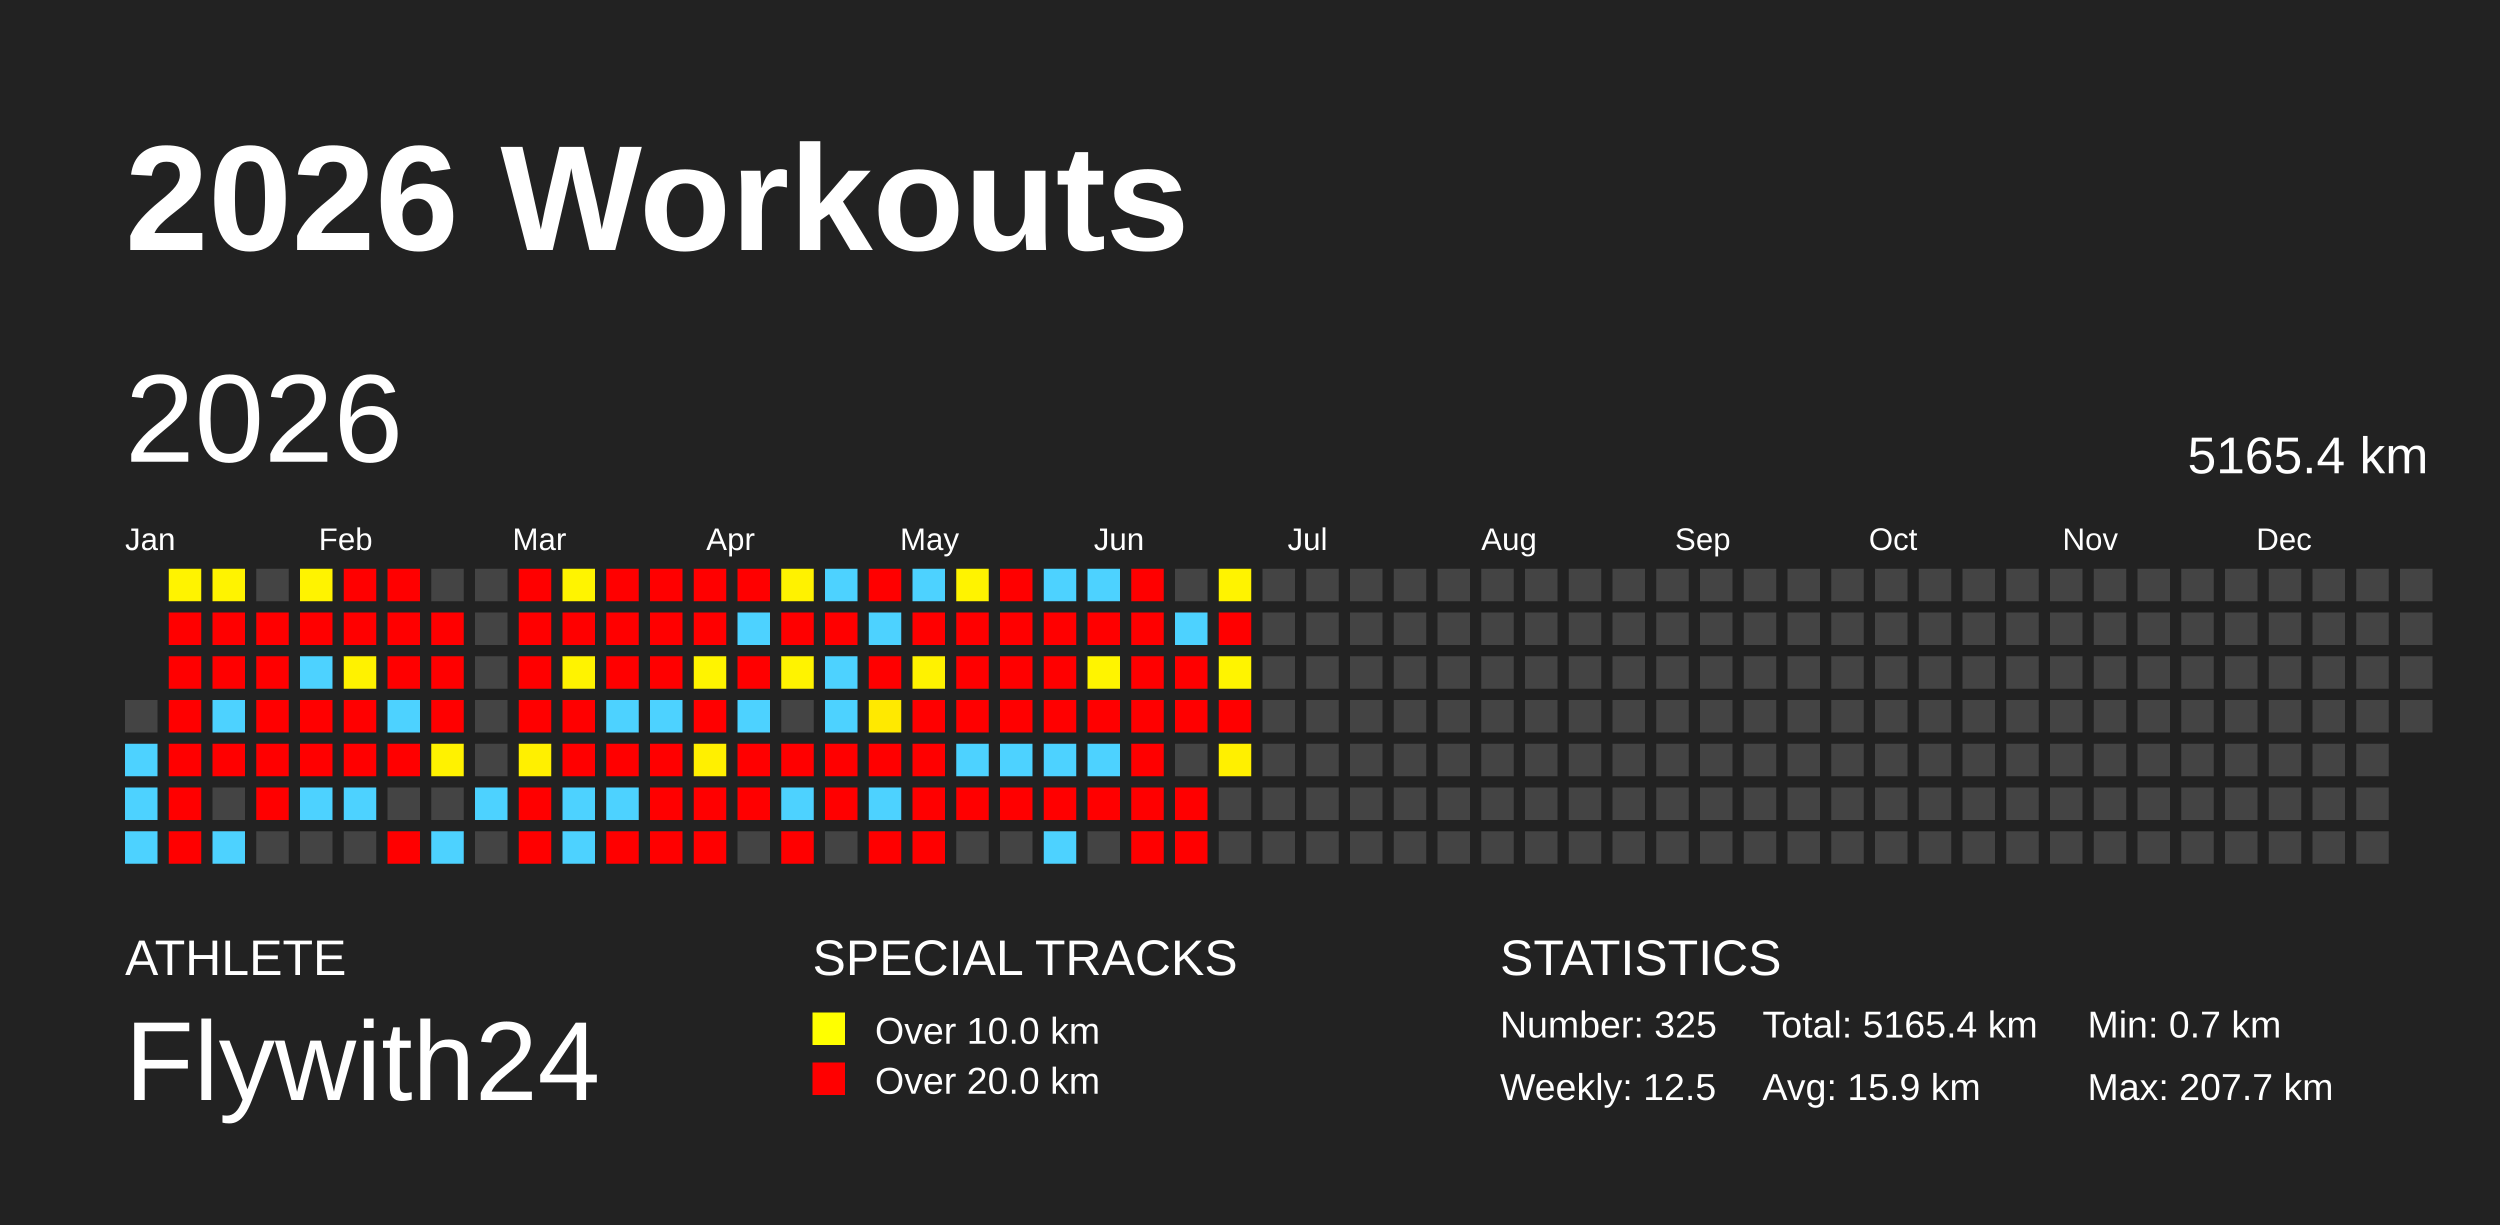
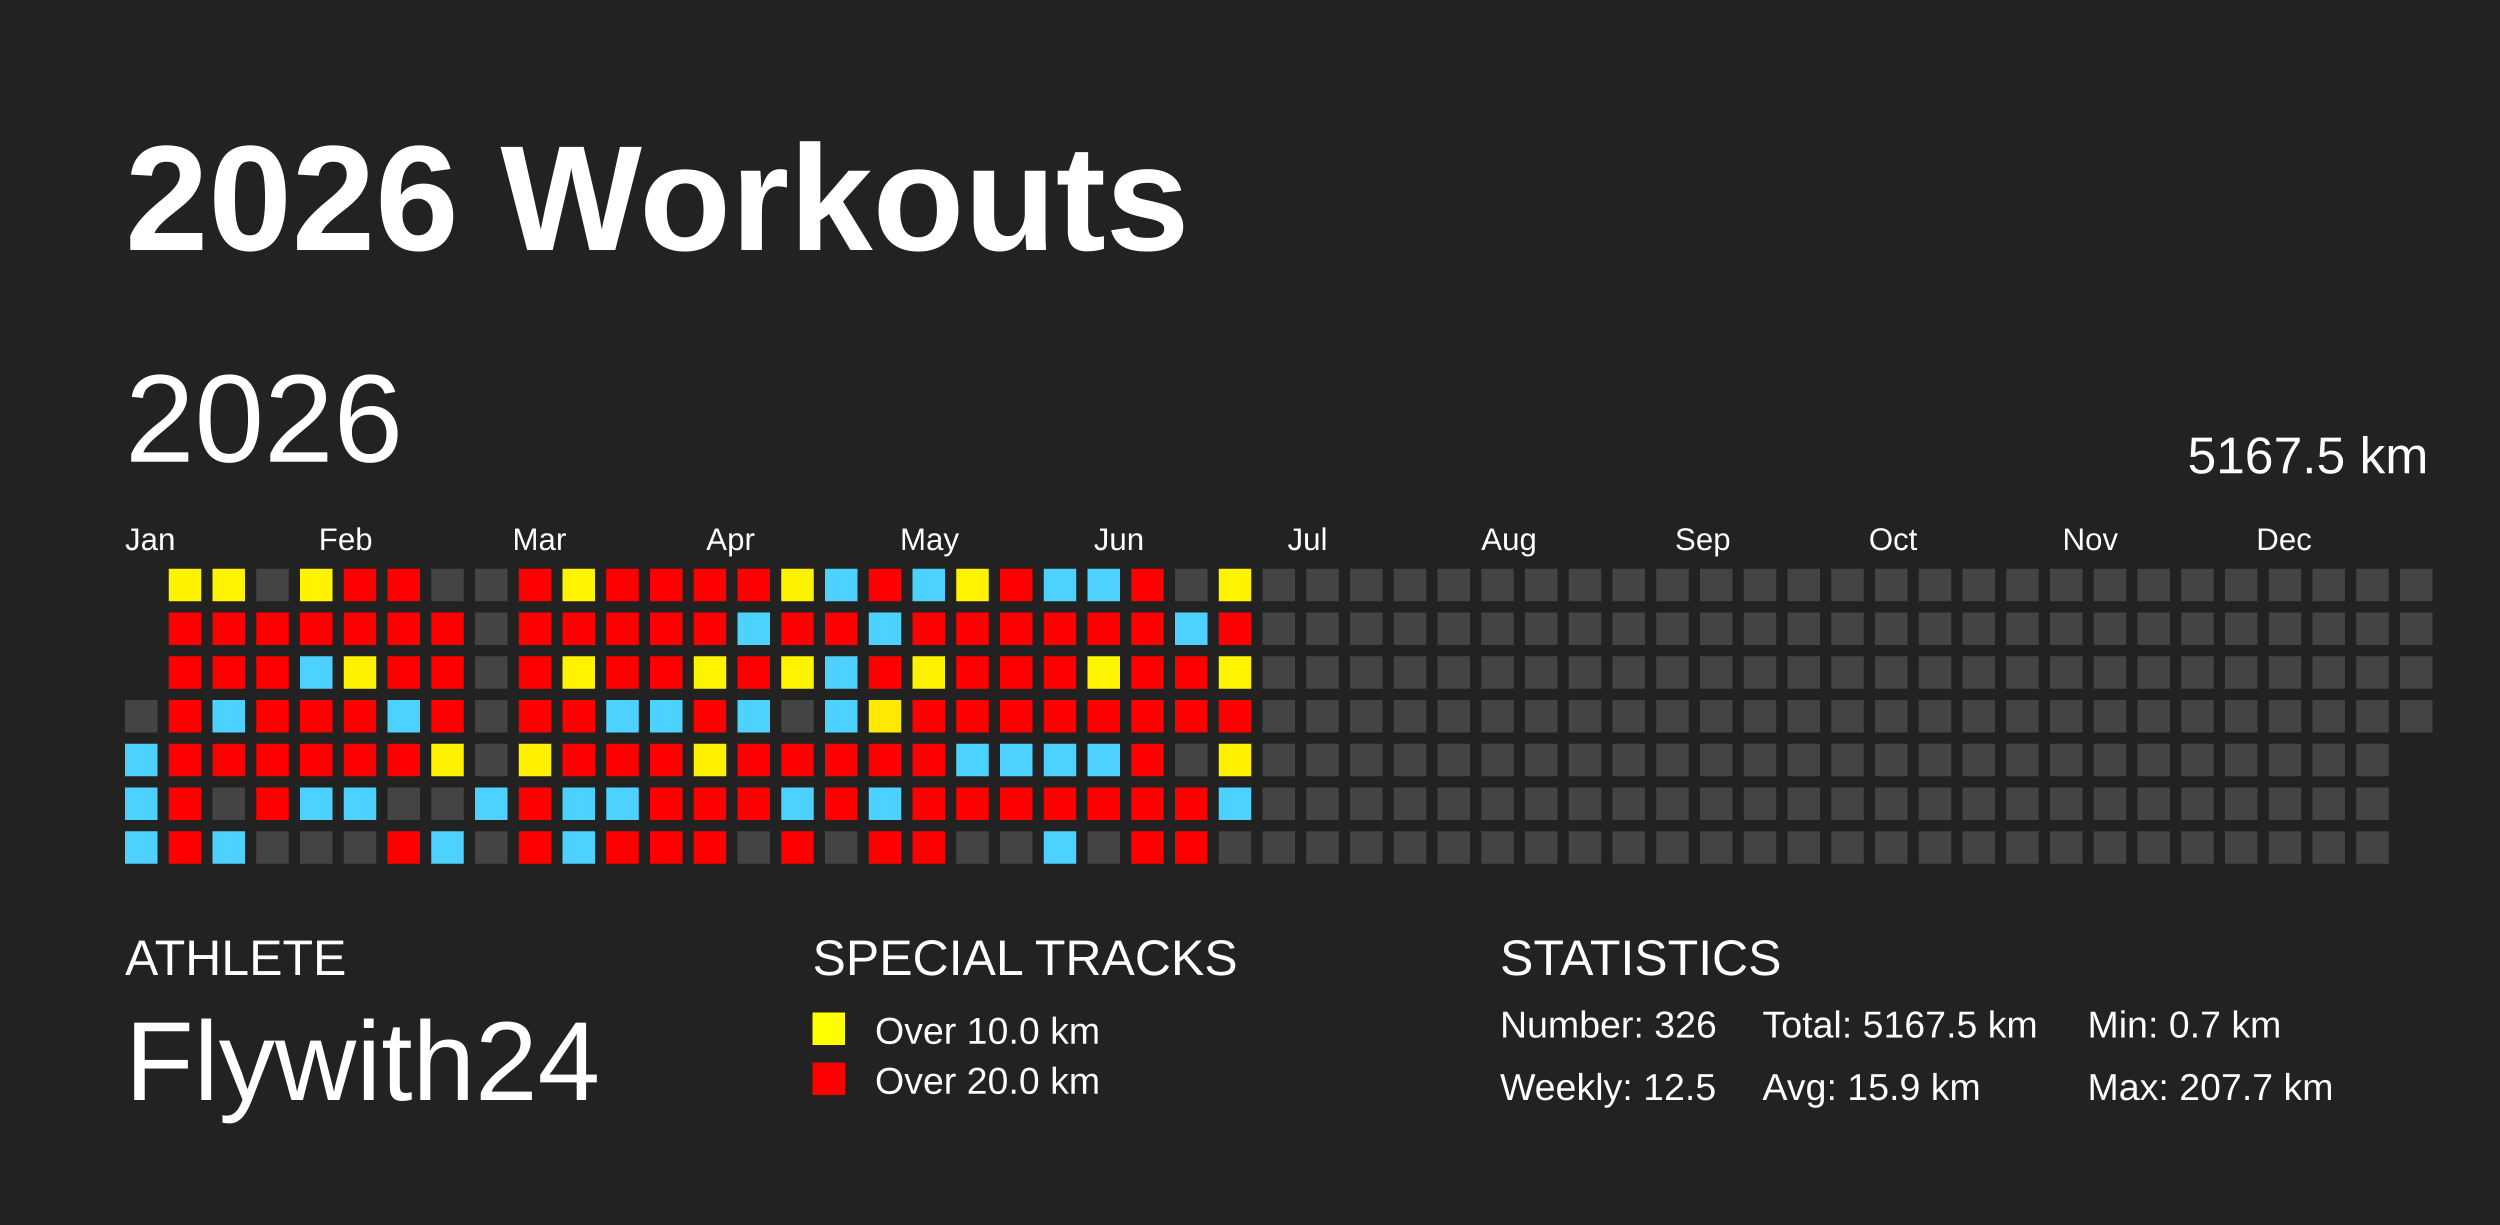
<svg xmlns="http://www.w3.org/2000/svg" baseProfile="full" height="98mm" version="1.1" viewBox="0,0,200,98" width="200mm">
  <defs />
  <rect fill="#222222" height="98" width="200" x="0" y="0" />
  <text fill="#FFFFFF" style="font-size:12px; font-family:Arial; font-weight:bold;" x="10" y="20">2026 Workouts</text>
  <text fill="#FFFFFF" style="font-size:4px; font-family:Arial" x="10" y="78">ATHLETE</text>
  <text fill="#FFFFFF" style="font-size:9px; font-family:Arial" x="10" y="88">Flywith24</text>
  <text fill="#FFFFFF" style="font-size:4px; font-family:Arial" x="65" y="78">SPECIAL TRACKS</text>
  <rect fill="yellow" height="2.6" width="2.6" x="65" y="81" />
  <text fill="#FFFFFF" style="font-size:3px; font-family:Arial" x="70" y="83.5">Over 10.0 km</text>
  <rect fill="red" height="2.6" width="2.6" x="65" y="85" />
  <text fill="#FFFFFF" style="font-size:3px; font-family:Arial" x="70" y="87.5">Over 20.0 km</text>
  <text fill="#FFFFFF" style="font-size:4px; font-family:Arial" x="120" y="78">STATISTICS</text>
-   <text fill="#FFFFFF" style="font-size:3px; font-family:Arial" x="120" y="83">Number: 325</text>
+   <text fill="#FFFFFF" style="font-size:3px; font-family:Arial" x="120" y="83">Number: 326</text>
  <text fill="#FFFFFF" style="font-size:3px; font-family:Arial" x="120" y="88">Weekly: 12.5</text>
-   <text fill="#FFFFFF" style="font-size:3px; font-family:Arial" x="141" y="83">Total: 5165.4 km</text>
+   <text fill="#FFFFFF" style="font-size:3px; font-family:Arial" x="141" y="83">Total: 5167.5 km</text>
  <text fill="#FFFFFF" style="font-size:3px; font-family:Arial" x="141" y="88">Avg: 15.9 km</text>
  <text fill="#FFFFFF" style="font-size:3px; font-family:Arial" x="167" y="83">Min: 0.7 km</text>
  <text fill="#FFFFFF" style="font-size:3px; font-family:Arial" x="167" y="88">Max: 207.7 km</text>
  <text dominant-baseline="hanging" fill="#FFFFFF" style="font-size:10.0px; font-family:Arial;" x="10" y="30">2026</text>
-   <text dominant-baseline="hanging" fill="#FFFFFF" style="font-size:4.125px; font-family:Arial;" x="175" y="35">5165.4 km</text>
+   <text dominant-baseline="hanging" fill="#FFFFFF" style="font-size:4.125px; font-family:Arial;" x="175" y="35">5167.5 km</text>
  <text fill="#FFFFFF" style="font-size:2.5px; font-family:Arial" x="10.0" y="44">Jan</text>
  <text fill="#FFFFFF" style="font-size:2.5px; font-family:Arial" x="25.5" y="44">Feb</text>
  <text fill="#FFFFFF" style="font-size:2.5px; font-family:Arial" x="41.0" y="44">Mar</text>
  <text fill="#FFFFFF" style="font-size:2.5px; font-family:Arial" x="56.5" y="44">Apr</text>
  <text fill="#FFFFFF" style="font-size:2.5px; font-family:Arial" x="72.0" y="44">May</text>
  <text fill="#FFFFFF" style="font-size:2.5px; font-family:Arial" x="87.5" y="44">Jun</text>
  <text fill="#FFFFFF" style="font-size:2.5px; font-family:Arial" x="103.0" y="44">Jul</text>
  <text fill="#FFFFFF" style="font-size:2.5px; font-family:Arial" x="118.5" y="44">Aug</text>
  <text fill="#FFFFFF" style="font-size:2.5px; font-family:Arial" x="134.0" y="44">Sep</text>
  <text fill="#FFFFFF" style="font-size:2.5px; font-family:Arial" x="149.5" y="44">Oct</text>
  <text fill="#FFFFFF" style="font-size:2.5px; font-family:Arial" x="165.0" y="44">Nov</text>
  <text fill="#FFFFFF" style="font-size:2.5px; font-family:Arial" x="180.5" y="44">Dec</text>
  <rect fill="#444444" height="2.6" width="2.6" x="10.0" y="56.0" />
  <rect fill="#4dd2ff" height="2.6" width="2.6" x="10.0" y="59.5" />
  <rect fill="#4dd2ff" height="2.6" width="2.6" x="10.0" y="63.0" />
  <rect fill="#4dd2ff" height="2.6" width="2.6" x="10.0" y="66.5" />
  <rect fill="#fff300" height="2.6" width="2.6" x="13.5" y="45.5" />
  <rect fill="red" height="2.6" width="2.6" x="13.5" y="49.0" />
  <rect fill="red" height="2.6" width="2.6" x="13.5" y="52.5" />
  <rect fill="red" height="2.6" width="2.6" x="13.5" y="56.0" />
  <rect fill="red" height="2.6" width="2.6" x="13.5" y="59.5" />
  <rect fill="red" height="2.6" width="2.6" x="13.5" y="63.0" />
  <rect fill="red" height="2.6" width="2.6" x="13.5" y="66.5" />
  <rect fill="#fff300" height="2.6" width="2.6" x="17.0" y="45.5" />
  <rect fill="red" height="2.6" width="2.6" x="17.0" y="49.0" />
  <rect fill="red" height="2.6" width="2.6" x="17.0" y="52.5" />
  <rect fill="#4dd2ff" height="2.6" width="2.6" x="17.0" y="56.0" />
  <rect fill="red" height="2.6" width="2.6" x="17.0" y="59.5" />
  <rect fill="#444444" height="2.6" width="2.6" x="17.0" y="63.0" />
  <rect fill="#4dd2ff" height="2.6" width="2.6" x="17.0" y="66.5" />
  <rect fill="#444444" height="2.6" width="2.6" x="20.5" y="45.5" />
  <rect fill="red" height="2.6" width="2.6" x="20.5" y="49.0" />
  <rect fill="red" height="2.6" width="2.6" x="20.5" y="52.5" />
  <rect fill="red" height="2.6" width="2.6" x="20.5" y="56.0" />
  <rect fill="red" height="2.6" width="2.6" x="20.5" y="59.5" />
  <rect fill="red" height="2.6" width="2.6" x="20.5" y="63.0" />
  <rect fill="#444444" height="2.6" width="2.6" x="20.5" y="66.5" />
  <rect fill="#fff300" height="2.6" width="2.6" x="24.0" y="45.5" />
  <rect fill="red" height="2.6" width="2.6" x="24.0" y="49.0" />
  <rect fill="#4dd2ff" height="2.6" width="2.6" x="24.0" y="52.5" />
  <rect fill="red" height="2.6" width="2.6" x="24.0" y="56.0" />
  <rect fill="red" height="2.6" width="2.6" x="24.0" y="59.5" />
  <rect fill="#4dd2ff" height="2.6" width="2.6" x="24.0" y="63.0" />
  <rect fill="#444444" height="2.6" width="2.6" x="24.0" y="66.5" />
  <rect fill="red" height="2.6" width="2.6" x="27.5" y="45.5" />
  <rect fill="red" height="2.6" width="2.6" x="27.5" y="49.0" />
  <rect fill="#fff200" height="2.6" width="2.6" x="27.5" y="52.5" />
  <rect fill="red" height="2.6" width="2.6" x="27.5" y="56.0" />
  <rect fill="red" height="2.6" width="2.6" x="27.5" y="59.5" />
  <rect fill="#4dd2ff" height="2.6" width="2.6" x="27.5" y="63.0" />
  <rect fill="#444444" height="2.6" width="2.6" x="27.5" y="66.5" />
  <rect fill="red" height="2.6" width="2.6" x="31.0" y="45.5" />
  <rect fill="red" height="2.6" width="2.6" x="31.0" y="49.0" />
  <rect fill="red" height="2.6" width="2.6" x="31.0" y="52.5" />
  <rect fill="#4dd2ff" height="2.6" width="2.6" x="31.0" y="56.0" />
  <rect fill="red" height="2.6" width="2.6" x="31.0" y="59.5" />
  <rect fill="#444444" height="2.6" width="2.6" x="31.0" y="63.0" />
  <rect fill="red" height="2.6" width="2.6" x="31.0" y="66.5" />
  <rect fill="#444444" height="2.6" width="2.6" x="34.5" y="45.5" />
  <rect fill="red" height="2.6" width="2.6" x="34.5" y="49.0" />
  <rect fill="red" height="2.6" width="2.6" x="34.5" y="52.5" />
  <rect fill="red" height="2.6" width="2.6" x="34.5" y="56.0" />
  <rect fill="#fff200" height="2.6" width="2.6" x="34.5" y="59.5" />
  <rect fill="#444444" height="2.6" width="2.6" x="34.5" y="63.0" />
  <rect fill="#4dd2ff" height="2.6" width="2.6" x="34.5" y="66.5" />
  <rect fill="#444444" height="2.6" width="2.6" x="38.0" y="45.5" />
  <rect fill="#444444" height="2.6" width="2.6" x="38.0" y="49.0" />
  <rect fill="#444444" height="2.6" width="2.6" x="38.0" y="52.5" />
  <rect fill="#444444" height="2.6" width="2.6" x="38.0" y="56.0" />
  <rect fill="#444444" height="2.6" width="2.6" x="38.0" y="59.5" />
  <rect fill="#4dd2ff" height="2.6" width="2.6" x="38.0" y="63.0" />
  <rect fill="#444444" height="2.6" width="2.6" x="38.0" y="66.5" />
  <rect fill="red" height="2.6" width="2.6" x="41.5" y="45.5" />
  <rect fill="red" height="2.6" width="2.6" x="41.5" y="49.0" />
  <rect fill="red" height="2.6" width="2.6" x="41.5" y="52.5" />
  <rect fill="red" height="2.6" width="2.6" x="41.5" y="56.0" />
  <rect fill="#fff000" height="2.6" width="2.6" x="41.5" y="59.5" />
  <rect fill="red" height="2.6" width="2.6" x="41.5" y="63.0" />
  <rect fill="red" height="2.6" width="2.6" x="41.5" y="66.5" />
  <rect fill="#fff400" height="2.6" width="2.6" x="45.0" y="45.5" />
  <rect fill="red" height="2.6" width="2.6" x="45.0" y="49.0" />
  <rect fill="#fff300" height="2.6" width="2.6" x="45.0" y="52.5" />
  <rect fill="red" height="2.6" width="2.6" x="45.0" y="56.0" />
  <rect fill="red" height="2.6" width="2.6" x="45.0" y="59.5" />
  <rect fill="#4dd2ff" height="2.6" width="2.6" x="45.0" y="63.0" />
  <rect fill="#4dd2ff" height="2.6" width="2.6" x="45.0" y="66.5" />
  <rect fill="red" height="2.6" width="2.6" x="48.5" y="45.5" />
  <rect fill="red" height="2.6" width="2.6" x="48.5" y="49.0" />
  <rect fill="red" height="2.6" width="2.6" x="48.5" y="52.5" />
  <rect fill="#4dd2ff" height="2.6" width="2.6" x="48.5" y="56.0" />
  <rect fill="red" height="2.6" width="2.6" x="48.5" y="59.5" />
  <rect fill="#4dd2ff" height="2.6" width="2.6" x="48.5" y="63.0" />
  <rect fill="red" height="2.6" width="2.6" x="48.5" y="66.5" />
  <rect fill="red" height="2.6" width="2.6" x="52.0" y="45.5" />
  <rect fill="red" height="2.6" width="2.6" x="52.0" y="49.0" />
  <rect fill="red" height="2.6" width="2.6" x="52.0" y="52.5" />
  <rect fill="#4dd2ff" height="2.6" width="2.6" x="52.0" y="56.0" />
  <rect fill="red" height="2.6" width="2.6" x="52.0" y="59.5" />
  <rect fill="red" height="2.6" width="2.6" x="52.0" y="63.0" />
  <rect fill="red" height="2.6" width="2.6" x="52.0" y="66.5" />
  <rect fill="red" height="2.6" width="2.6" x="55.5" y="45.5" />
  <rect fill="red" height="2.6" width="2.6" x="55.5" y="49.0" />
  <rect fill="#fff400" height="2.6" width="2.6" x="55.5" y="52.5" />
  <rect fill="red" height="2.6" width="2.6" x="55.5" y="56.0" />
  <rect fill="#fff000" height="2.6" width="2.6" x="55.5" y="59.5" />
  <rect fill="red" height="2.6" width="2.6" x="55.5" y="63.0" />
  <rect fill="red" height="2.6" width="2.6" x="55.5" y="66.5" />
  <rect fill="red" height="2.6" width="2.6" x="59.0" y="45.5" />
  <rect fill="#4dd2ff" height="2.6" width="2.6" x="59.0" y="49.0" />
  <rect fill="red" height="2.6" width="2.6" x="59.0" y="52.5" />
  <rect fill="#4dd2ff" height="2.6" width="2.6" x="59.0" y="56.0" />
  <rect fill="red" height="2.6" width="2.6" x="59.0" y="59.5" />
  <rect fill="red" height="2.6" width="2.6" x="59.0" y="63.0" />
  <rect fill="#444444" height="2.6" width="2.6" x="59.0" y="66.5" />
  <rect fill="#fff200" height="2.6" width="2.6" x="62.5" y="45.5" />
  <rect fill="red" height="2.6" width="2.6" x="62.5" y="49.0" />
  <rect fill="#fff300" height="2.6" width="2.6" x="62.5" y="52.5" />
  <rect fill="#444444" height="2.6" width="2.6" x="62.5" y="56.0" />
  <rect fill="red" height="2.6" width="2.6" x="62.5" y="59.5" />
  <rect fill="#4dd2ff" height="2.6" width="2.6" x="62.5" y="63.0" />
  <rect fill="red" height="2.6" width="2.6" x="62.5" y="66.5" />
  <rect fill="#4dd2ff" height="2.6" width="2.6" x="66.0" y="45.5" />
  <rect fill="red" height="2.6" width="2.6" x="66.0" y="49.0" />
  <rect fill="#4dd2ff" height="2.6" width="2.6" x="66.0" y="52.5" />
  <rect fill="#4dd2ff" height="2.6" width="2.6" x="66.0" y="56.0" />
  <rect fill="red" height="2.6" width="2.6" x="66.0" y="59.5" />
  <rect fill="red" height="2.6" width="2.6" x="66.0" y="63.0" />
  <rect fill="#444444" height="2.6" width="2.6" x="66.0" y="66.5" />
  <rect fill="red" height="2.6" width="2.6" x="69.5" y="45.5" />
  <rect fill="#4dd2ff" height="2.6" width="2.6" x="69.5" y="49.0" />
  <rect fill="red" height="2.6" width="2.6" x="69.5" y="52.5" />
  <rect fill="#ffe900" height="2.6" width="2.6" x="69.5" y="56.0" />
  <rect fill="red" height="2.6" width="2.6" x="69.5" y="59.5" />
  <rect fill="#4dd2ff" height="2.6" width="2.6" x="69.5" y="63.0" />
  <rect fill="red" height="2.6" width="2.6" x="69.5" y="66.5" />
  <rect fill="#4dd2ff" height="2.6" width="2.6" x="73.0" y="45.5" />
  <rect fill="red" height="2.6" width="2.6" x="73.0" y="49.0" />
  <rect fill="#fff200" height="2.6" width="2.6" x="73.0" y="52.5" />
  <rect fill="red" height="2.6" width="2.6" x="73.0" y="56.0" />
  <rect fill="red" height="2.6" width="2.6" x="73.0" y="59.5" />
  <rect fill="red" height="2.6" width="2.6" x="73.0" y="63.0" />
  <rect fill="red" height="2.6" width="2.6" x="73.0" y="66.5" />
  <rect fill="#fff300" height="2.6" width="2.6" x="76.5" y="45.5" />
  <rect fill="red" height="2.6" width="2.6" x="76.5" y="49.0" />
  <rect fill="red" height="2.6" width="2.6" x="76.5" y="52.5" />
  <rect fill="red" height="2.6" width="2.6" x="76.5" y="56.0" />
  <rect fill="#4dd2ff" height="2.6" width="2.6" x="76.5" y="59.5" />
  <rect fill="red" height="2.6" width="2.6" x="76.5" y="63.0" />
  <rect fill="#444444" height="2.6" width="2.6" x="76.5" y="66.5" />
  <rect fill="red" height="2.6" width="2.6" x="80.0" y="45.5" />
  <rect fill="red" height="2.6" width="2.6" x="80.0" y="49.0" />
  <rect fill="red" height="2.6" width="2.6" x="80.0" y="52.5" />
  <rect fill="red" height="2.6" width="2.6" x="80.0" y="56.0" />
  <rect fill="#4dd2ff" height="2.6" width="2.6" x="80.0" y="59.5" />
  <rect fill="red" height="2.6" width="2.6" x="80.0" y="63.0" />
  <rect fill="#444444" height="2.6" width="2.6" x="80.0" y="66.5" />
  <rect fill="#4dd2ff" height="2.6" width="2.6" x="83.5" y="45.5" />
  <rect fill="red" height="2.6" width="2.6" x="83.5" y="49.0" />
  <rect fill="red" height="2.6" width="2.6" x="83.5" y="52.5" />
  <rect fill="red" height="2.6" width="2.6" x="83.5" y="56.0" />
  <rect fill="#4dd2ff" height="2.6" width="2.6" x="83.5" y="59.5" />
  <rect fill="red" height="2.6" width="2.6" x="83.5" y="63.0" />
  <rect fill="#4dd2ff" height="2.6" width="2.6" x="83.5" y="66.5" />
  <rect fill="#4dd2ff" height="2.6" width="2.6" x="87.0" y="45.5" />
  <rect fill="red" height="2.6" width="2.6" x="87.0" y="49.0" />
  <rect fill="#fff400" height="2.6" width="2.6" x="87.0" y="52.5" />
  <rect fill="red" height="2.6" width="2.6" x="87.0" y="56.0" />
  <rect fill="#4dd2ff" height="2.6" width="2.6" x="87.0" y="59.5" />
  <rect fill="red" height="2.6" width="2.6" x="87.0" y="63.0" />
  <rect fill="#444444" height="2.6" width="2.6" x="87.0" y="66.5" />
  <rect fill="red" height="2.6" width="2.6" x="90.5" y="45.5" />
  <rect fill="red" height="2.6" width="2.6" x="90.5" y="49.0" />
  <rect fill="red" height="2.6" width="2.6" x="90.5" y="52.5" />
  <rect fill="red" height="2.6" width="2.6" x="90.5" y="56.0" />
  <rect fill="red" height="2.6" width="2.6" x="90.5" y="59.5" />
  <rect fill="red" height="2.6" width="2.6" x="90.5" y="63.0" />
  <rect fill="red" height="2.6" width="2.6" x="90.5" y="66.5" />
  <rect fill="#444444" height="2.6" width="2.6" x="94.0" y="45.5" />
  <rect fill="#4dd2ff" height="2.6" width="2.6" x="94.0" y="49.0" />
  <rect fill="red" height="2.6" width="2.6" x="94.0" y="52.5" />
  <rect fill="red" height="2.6" width="2.6" x="94.0" y="56.0" />
  <rect fill="#444444" height="2.6" width="2.6" x="94.0" y="59.5" />
  <rect fill="red" height="2.6" width="2.6" x="94.0" y="63.0" />
  <rect fill="red" height="2.6" width="2.6" x="94.0" y="66.5" />
  <rect fill="#fff300" height="2.6" width="2.6" x="97.5" y="45.5" />
  <rect fill="red" height="2.6" width="2.6" x="97.5" y="49.0" />
  <rect fill="#fff400" height="2.6" width="2.6" x="97.5" y="52.5" />
  <rect fill="red" height="2.6" width="2.6" x="97.5" y="56.0" />
  <rect fill="#fff000" height="2.6" width="2.6" x="97.5" y="59.5" />
-   <rect fill="#444444" height="2.6" width="2.6" x="97.5" y="63.0" />
+   <rect fill="#4dd2ff" height="2.6" width="2.6" x="97.5" y="63.0" />
  <rect fill="#444444" height="2.6" width="2.6" x="97.5" y="66.5" />
  <rect fill="#444444" height="2.6" width="2.6" x="101.0" y="45.5" />
  <rect fill="#444444" height="2.6" width="2.6" x="101.0" y="49.0" />
  <rect fill="#444444" height="2.6" width="2.6" x="101.0" y="52.5" />
  <rect fill="#444444" height="2.6" width="2.6" x="101.0" y="56.0" />
  <rect fill="#444444" height="2.6" width="2.6" x="101.0" y="59.5" />
  <rect fill="#444444" height="2.6" width="2.6" x="101.0" y="63.0" />
  <rect fill="#444444" height="2.6" width="2.6" x="101.0" y="66.5" />
  <rect fill="#444444" height="2.6" width="2.6" x="104.5" y="45.5" />
  <rect fill="#444444" height="2.6" width="2.6" x="104.5" y="49.0" />
  <rect fill="#444444" height="2.6" width="2.6" x="104.5" y="52.5" />
  <rect fill="#444444" height="2.6" width="2.6" x="104.5" y="56.0" />
  <rect fill="#444444" height="2.6" width="2.6" x="104.5" y="59.5" />
  <rect fill="#444444" height="2.6" width="2.6" x="104.5" y="63.0" />
  <rect fill="#444444" height="2.6" width="2.6" x="104.5" y="66.5" />
  <rect fill="#444444" height="2.6" width="2.6" x="108.0" y="45.5" />
  <rect fill="#444444" height="2.6" width="2.6" x="108.0" y="49.0" />
  <rect fill="#444444" height="2.6" width="2.6" x="108.0" y="52.5" />
  <rect fill="#444444" height="2.6" width="2.6" x="108.0" y="56.0" />
  <rect fill="#444444" height="2.6" width="2.6" x="108.0" y="59.5" />
  <rect fill="#444444" height="2.6" width="2.6" x="108.0" y="63.0" />
  <rect fill="#444444" height="2.6" width="2.6" x="108.0" y="66.5" />
  <rect fill="#444444" height="2.6" width="2.6" x="111.5" y="45.5" />
  <rect fill="#444444" height="2.6" width="2.6" x="111.5" y="49.0" />
  <rect fill="#444444" height="2.6" width="2.6" x="111.5" y="52.5" />
  <rect fill="#444444" height="2.6" width="2.6" x="111.5" y="56.0" />
  <rect fill="#444444" height="2.6" width="2.6" x="111.5" y="59.5" />
  <rect fill="#444444" height="2.6" width="2.6" x="111.5" y="63.0" />
  <rect fill="#444444" height="2.6" width="2.6" x="111.5" y="66.5" />
  <rect fill="#444444" height="2.6" width="2.6" x="115.0" y="45.5" />
  <rect fill="#444444" height="2.6" width="2.6" x="115.0" y="49.0" />
  <rect fill="#444444" height="2.6" width="2.6" x="115.0" y="52.5" />
  <rect fill="#444444" height="2.6" width="2.6" x="115.0" y="56.0" />
  <rect fill="#444444" height="2.6" width="2.6" x="115.0" y="59.5" />
  <rect fill="#444444" height="2.6" width="2.6" x="115.0" y="63.0" />
  <rect fill="#444444" height="2.6" width="2.6" x="115.0" y="66.5" />
  <rect fill="#444444" height="2.6" width="2.6" x="118.5" y="45.5" />
  <rect fill="#444444" height="2.6" width="2.6" x="118.5" y="49.0" />
  <rect fill="#444444" height="2.6" width="2.6" x="118.5" y="52.5" />
  <rect fill="#444444" height="2.6" width="2.6" x="118.5" y="56.0" />
  <rect fill="#444444" height="2.6" width="2.6" x="118.5" y="59.5" />
  <rect fill="#444444" height="2.6" width="2.6" x="118.5" y="63.0" />
  <rect fill="#444444" height="2.6" width="2.6" x="118.5" y="66.5" />
  <rect fill="#444444" height="2.6" width="2.6" x="122.0" y="45.5" />
  <rect fill="#444444" height="2.6" width="2.6" x="122.0" y="49.0" />
  <rect fill="#444444" height="2.6" width="2.6" x="122.0" y="52.5" />
  <rect fill="#444444" height="2.6" width="2.6" x="122.0" y="56.0" />
  <rect fill="#444444" height="2.6" width="2.6" x="122.0" y="59.5" />
  <rect fill="#444444" height="2.6" width="2.6" x="122.0" y="63.0" />
  <rect fill="#444444" height="2.6" width="2.6" x="122.0" y="66.5" />
  <rect fill="#444444" height="2.6" width="2.6" x="125.5" y="45.5" />
  <rect fill="#444444" height="2.6" width="2.6" x="125.5" y="49.0" />
  <rect fill="#444444" height="2.6" width="2.6" x="125.5" y="52.5" />
  <rect fill="#444444" height="2.6" width="2.6" x="125.5" y="56.0" />
  <rect fill="#444444" height="2.6" width="2.6" x="125.5" y="59.5" />
  <rect fill="#444444" height="2.6" width="2.6" x="125.5" y="63.0" />
  <rect fill="#444444" height="2.6" width="2.6" x="125.5" y="66.5" />
  <rect fill="#444444" height="2.6" width="2.6" x="129.0" y="45.5" />
  <rect fill="#444444" height="2.6" width="2.6" x="129.0" y="49.0" />
  <rect fill="#444444" height="2.6" width="2.6" x="129.0" y="52.5" />
  <rect fill="#444444" height="2.6" width="2.6" x="129.0" y="56.0" />
  <rect fill="#444444" height="2.6" width="2.6" x="129.0" y="59.5" />
  <rect fill="#444444" height="2.6" width="2.6" x="129.0" y="63.0" />
  <rect fill="#444444" height="2.6" width="2.6" x="129.0" y="66.5" />
  <rect fill="#444444" height="2.6" width="2.6" x="132.5" y="45.5" />
  <rect fill="#444444" height="2.6" width="2.6" x="132.5" y="49.0" />
  <rect fill="#444444" height="2.6" width="2.6" x="132.5" y="52.5" />
  <rect fill="#444444" height="2.6" width="2.6" x="132.5" y="56.0" />
  <rect fill="#444444" height="2.6" width="2.6" x="132.5" y="59.5" />
  <rect fill="#444444" height="2.6" width="2.6" x="132.5" y="63.0" />
  <rect fill="#444444" height="2.6" width="2.6" x="132.5" y="66.5" />
  <rect fill="#444444" height="2.6" width="2.6" x="136.0" y="45.5" />
  <rect fill="#444444" height="2.6" width="2.6" x="136.0" y="49.0" />
  <rect fill="#444444" height="2.6" width="2.6" x="136.0" y="52.5" />
  <rect fill="#444444" height="2.6" width="2.6" x="136.0" y="56.0" />
  <rect fill="#444444" height="2.6" width="2.6" x="136.0" y="59.5" />
  <rect fill="#444444" height="2.6" width="2.6" x="136.0" y="63.0" />
  <rect fill="#444444" height="2.6" width="2.6" x="136.0" y="66.5" />
  <rect fill="#444444" height="2.6" width="2.6" x="139.5" y="45.5" />
  <rect fill="#444444" height="2.6" width="2.6" x="139.5" y="49.0" />
  <rect fill="#444444" height="2.6" width="2.6" x="139.5" y="52.5" />
  <rect fill="#444444" height="2.6" width="2.6" x="139.5" y="56.0" />
  <rect fill="#444444" height="2.6" width="2.6" x="139.5" y="59.5" />
  <rect fill="#444444" height="2.6" width="2.6" x="139.5" y="63.0" />
  <rect fill="#444444" height="2.6" width="2.6" x="139.5" y="66.5" />
  <rect fill="#444444" height="2.6" width="2.6" x="143.0" y="45.5" />
  <rect fill="#444444" height="2.6" width="2.6" x="143.0" y="49.0" />
  <rect fill="#444444" height="2.6" width="2.6" x="143.0" y="52.5" />
  <rect fill="#444444" height="2.6" width="2.6" x="143.0" y="56.0" />
  <rect fill="#444444" height="2.6" width="2.6" x="143.0" y="59.5" />
  <rect fill="#444444" height="2.6" width="2.6" x="143.0" y="63.0" />
  <rect fill="#444444" height="2.6" width="2.6" x="143.0" y="66.5" />
  <rect fill="#444444" height="2.6" width="2.6" x="146.5" y="45.5" />
  <rect fill="#444444" height="2.6" width="2.6" x="146.5" y="49.0" />
  <rect fill="#444444" height="2.6" width="2.6" x="146.5" y="52.5" />
  <rect fill="#444444" height="2.6" width="2.6" x="146.5" y="56.0" />
  <rect fill="#444444" height="2.6" width="2.6" x="146.5" y="59.5" />
  <rect fill="#444444" height="2.6" width="2.6" x="146.5" y="63.0" />
  <rect fill="#444444" height="2.6" width="2.6" x="146.5" y="66.5" />
  <rect fill="#444444" height="2.6" width="2.6" x="150.0" y="45.5" />
  <rect fill="#444444" height="2.6" width="2.6" x="150.0" y="49.0" />
  <rect fill="#444444" height="2.6" width="2.6" x="150.0" y="52.5" />
  <rect fill="#444444" height="2.6" width="2.6" x="150.0" y="56.0" />
  <rect fill="#444444" height="2.6" width="2.6" x="150.0" y="59.5" />
  <rect fill="#444444" height="2.6" width="2.6" x="150.0" y="63.0" />
  <rect fill="#444444" height="2.6" width="2.6" x="150.0" y="66.5" />
  <rect fill="#444444" height="2.6" width="2.6" x="153.5" y="45.5" />
  <rect fill="#444444" height="2.6" width="2.6" x="153.5" y="49.0" />
  <rect fill="#444444" height="2.6" width="2.6" x="153.5" y="52.5" />
  <rect fill="#444444" height="2.6" width="2.6" x="153.5" y="56.0" />
  <rect fill="#444444" height="2.6" width="2.6" x="153.5" y="59.5" />
  <rect fill="#444444" height="2.6" width="2.6" x="153.5" y="63.0" />
  <rect fill="#444444" height="2.6" width="2.6" x="153.5" y="66.5" />
  <rect fill="#444444" height="2.6" width="2.6" x="157.0" y="45.5" />
  <rect fill="#444444" height="2.6" width="2.6" x="157.0" y="49.0" />
  <rect fill="#444444" height="2.6" width="2.6" x="157.0" y="52.5" />
  <rect fill="#444444" height="2.6" width="2.6" x="157.0" y="56.0" />
  <rect fill="#444444" height="2.6" width="2.6" x="157.0" y="59.5" />
  <rect fill="#444444" height="2.6" width="2.6" x="157.0" y="63.0" />
  <rect fill="#444444" height="2.6" width="2.6" x="157.0" y="66.5" />
  <rect fill="#444444" height="2.6" width="2.6" x="160.5" y="45.5" />
  <rect fill="#444444" height="2.6" width="2.6" x="160.5" y="49.0" />
  <rect fill="#444444" height="2.6" width="2.6" x="160.5" y="52.5" />
  <rect fill="#444444" height="2.6" width="2.6" x="160.5" y="56.0" />
  <rect fill="#444444" height="2.6" width="2.6" x="160.5" y="59.5" />
  <rect fill="#444444" height="2.6" width="2.6" x="160.5" y="63.0" />
  <rect fill="#444444" height="2.6" width="2.6" x="160.5" y="66.5" />
  <rect fill="#444444" height="2.6" width="2.6" x="164.0" y="45.5" />
  <rect fill="#444444" height="2.6" width="2.6" x="164.0" y="49.0" />
  <rect fill="#444444" height="2.6" width="2.6" x="164.0" y="52.5" />
  <rect fill="#444444" height="2.6" width="2.6" x="164.0" y="56.0" />
  <rect fill="#444444" height="2.6" width="2.6" x="164.0" y="59.5" />
  <rect fill="#444444" height="2.6" width="2.6" x="164.0" y="63.0" />
  <rect fill="#444444" height="2.6" width="2.6" x="164.0" y="66.5" />
  <rect fill="#444444" height="2.6" width="2.6" x="167.5" y="45.5" />
  <rect fill="#444444" height="2.6" width="2.6" x="167.5" y="49.0" />
  <rect fill="#444444" height="2.6" width="2.6" x="167.5" y="52.5" />
  <rect fill="#444444" height="2.6" width="2.6" x="167.5" y="56.0" />
  <rect fill="#444444" height="2.6" width="2.6" x="167.5" y="59.5" />
  <rect fill="#444444" height="2.6" width="2.6" x="167.5" y="63.0" />
  <rect fill="#444444" height="2.6" width="2.6" x="167.5" y="66.5" />
  <rect fill="#444444" height="2.6" width="2.6" x="171.0" y="45.5" />
  <rect fill="#444444" height="2.6" width="2.6" x="171.0" y="49.0" />
  <rect fill="#444444" height="2.6" width="2.6" x="171.0" y="52.5" />
  <rect fill="#444444" height="2.6" width="2.6" x="171.0" y="56.0" />
  <rect fill="#444444" height="2.6" width="2.6" x="171.0" y="59.5" />
  <rect fill="#444444" height="2.6" width="2.6" x="171.0" y="63.0" />
  <rect fill="#444444" height="2.6" width="2.6" x="171.0" y="66.5" />
  <rect fill="#444444" height="2.6" width="2.6" x="174.5" y="45.5" />
  <rect fill="#444444" height="2.6" width="2.6" x="174.5" y="49.0" />
  <rect fill="#444444" height="2.6" width="2.6" x="174.5" y="52.5" />
  <rect fill="#444444" height="2.6" width="2.6" x="174.5" y="56.0" />
  <rect fill="#444444" height="2.6" width="2.6" x="174.5" y="59.5" />
  <rect fill="#444444" height="2.6" width="2.6" x="174.5" y="63.0" />
  <rect fill="#444444" height="2.6" width="2.6" x="174.5" y="66.5" />
  <rect fill="#444444" height="2.6" width="2.6" x="178.0" y="45.5" />
  <rect fill="#444444" height="2.6" width="2.6" x="178.0" y="49.0" />
  <rect fill="#444444" height="2.6" width="2.6" x="178.0" y="52.5" />
  <rect fill="#444444" height="2.6" width="2.6" x="178.0" y="56.0" />
  <rect fill="#444444" height="2.6" width="2.6" x="178.0" y="59.5" />
  <rect fill="#444444" height="2.6" width="2.6" x="178.0" y="63.0" />
  <rect fill="#444444" height="2.6" width="2.6" x="178.0" y="66.5" />
  <rect fill="#444444" height="2.6" width="2.6" x="181.5" y="45.5" />
  <rect fill="#444444" height="2.6" width="2.6" x="181.5" y="49.0" />
  <rect fill="#444444" height="2.6" width="2.6" x="181.5" y="52.5" />
  <rect fill="#444444" height="2.6" width="2.6" x="181.5" y="56.0" />
  <rect fill="#444444" height="2.6" width="2.6" x="181.5" y="59.5" />
  <rect fill="#444444" height="2.6" width="2.6" x="181.5" y="63.0" />
  <rect fill="#444444" height="2.6" width="2.6" x="181.5" y="66.5" />
  <rect fill="#444444" height="2.6" width="2.6" x="185.0" y="45.5" />
  <rect fill="#444444" height="2.6" width="2.6" x="185.0" y="49.0" />
  <rect fill="#444444" height="2.6" width="2.6" x="185.0" y="52.5" />
  <rect fill="#444444" height="2.6" width="2.6" x="185.0" y="56.0" />
  <rect fill="#444444" height="2.6" width="2.6" x="185.0" y="59.5" />
  <rect fill="#444444" height="2.6" width="2.6" x="185.0" y="63.0" />
  <rect fill="#444444" height="2.6" width="2.6" x="185.0" y="66.5" />
  <rect fill="#444444" height="2.6" width="2.6" x="188.5" y="45.5" />
  <rect fill="#444444" height="2.6" width="2.6" x="188.5" y="49.0" />
  <rect fill="#444444" height="2.6" width="2.6" x="188.5" y="52.5" />
  <rect fill="#444444" height="2.6" width="2.6" x="188.5" y="56.0" />
  <rect fill="#444444" height="2.6" width="2.6" x="188.5" y="59.5" />
  <rect fill="#444444" height="2.6" width="2.6" x="188.5" y="63.0" />
  <rect fill="#444444" height="2.6" width="2.6" x="188.5" y="66.5" />
  <rect fill="#444444" height="2.6" width="2.6" x="192.0" y="45.5" />
  <rect fill="#444444" height="2.6" width="2.6" x="192.0" y="49.0" />
  <rect fill="#444444" height="2.6" width="2.6" x="192.0" y="52.5" />
  <rect fill="#444444" height="2.6" width="2.6" x="192.0" y="56.0" />
</svg>
